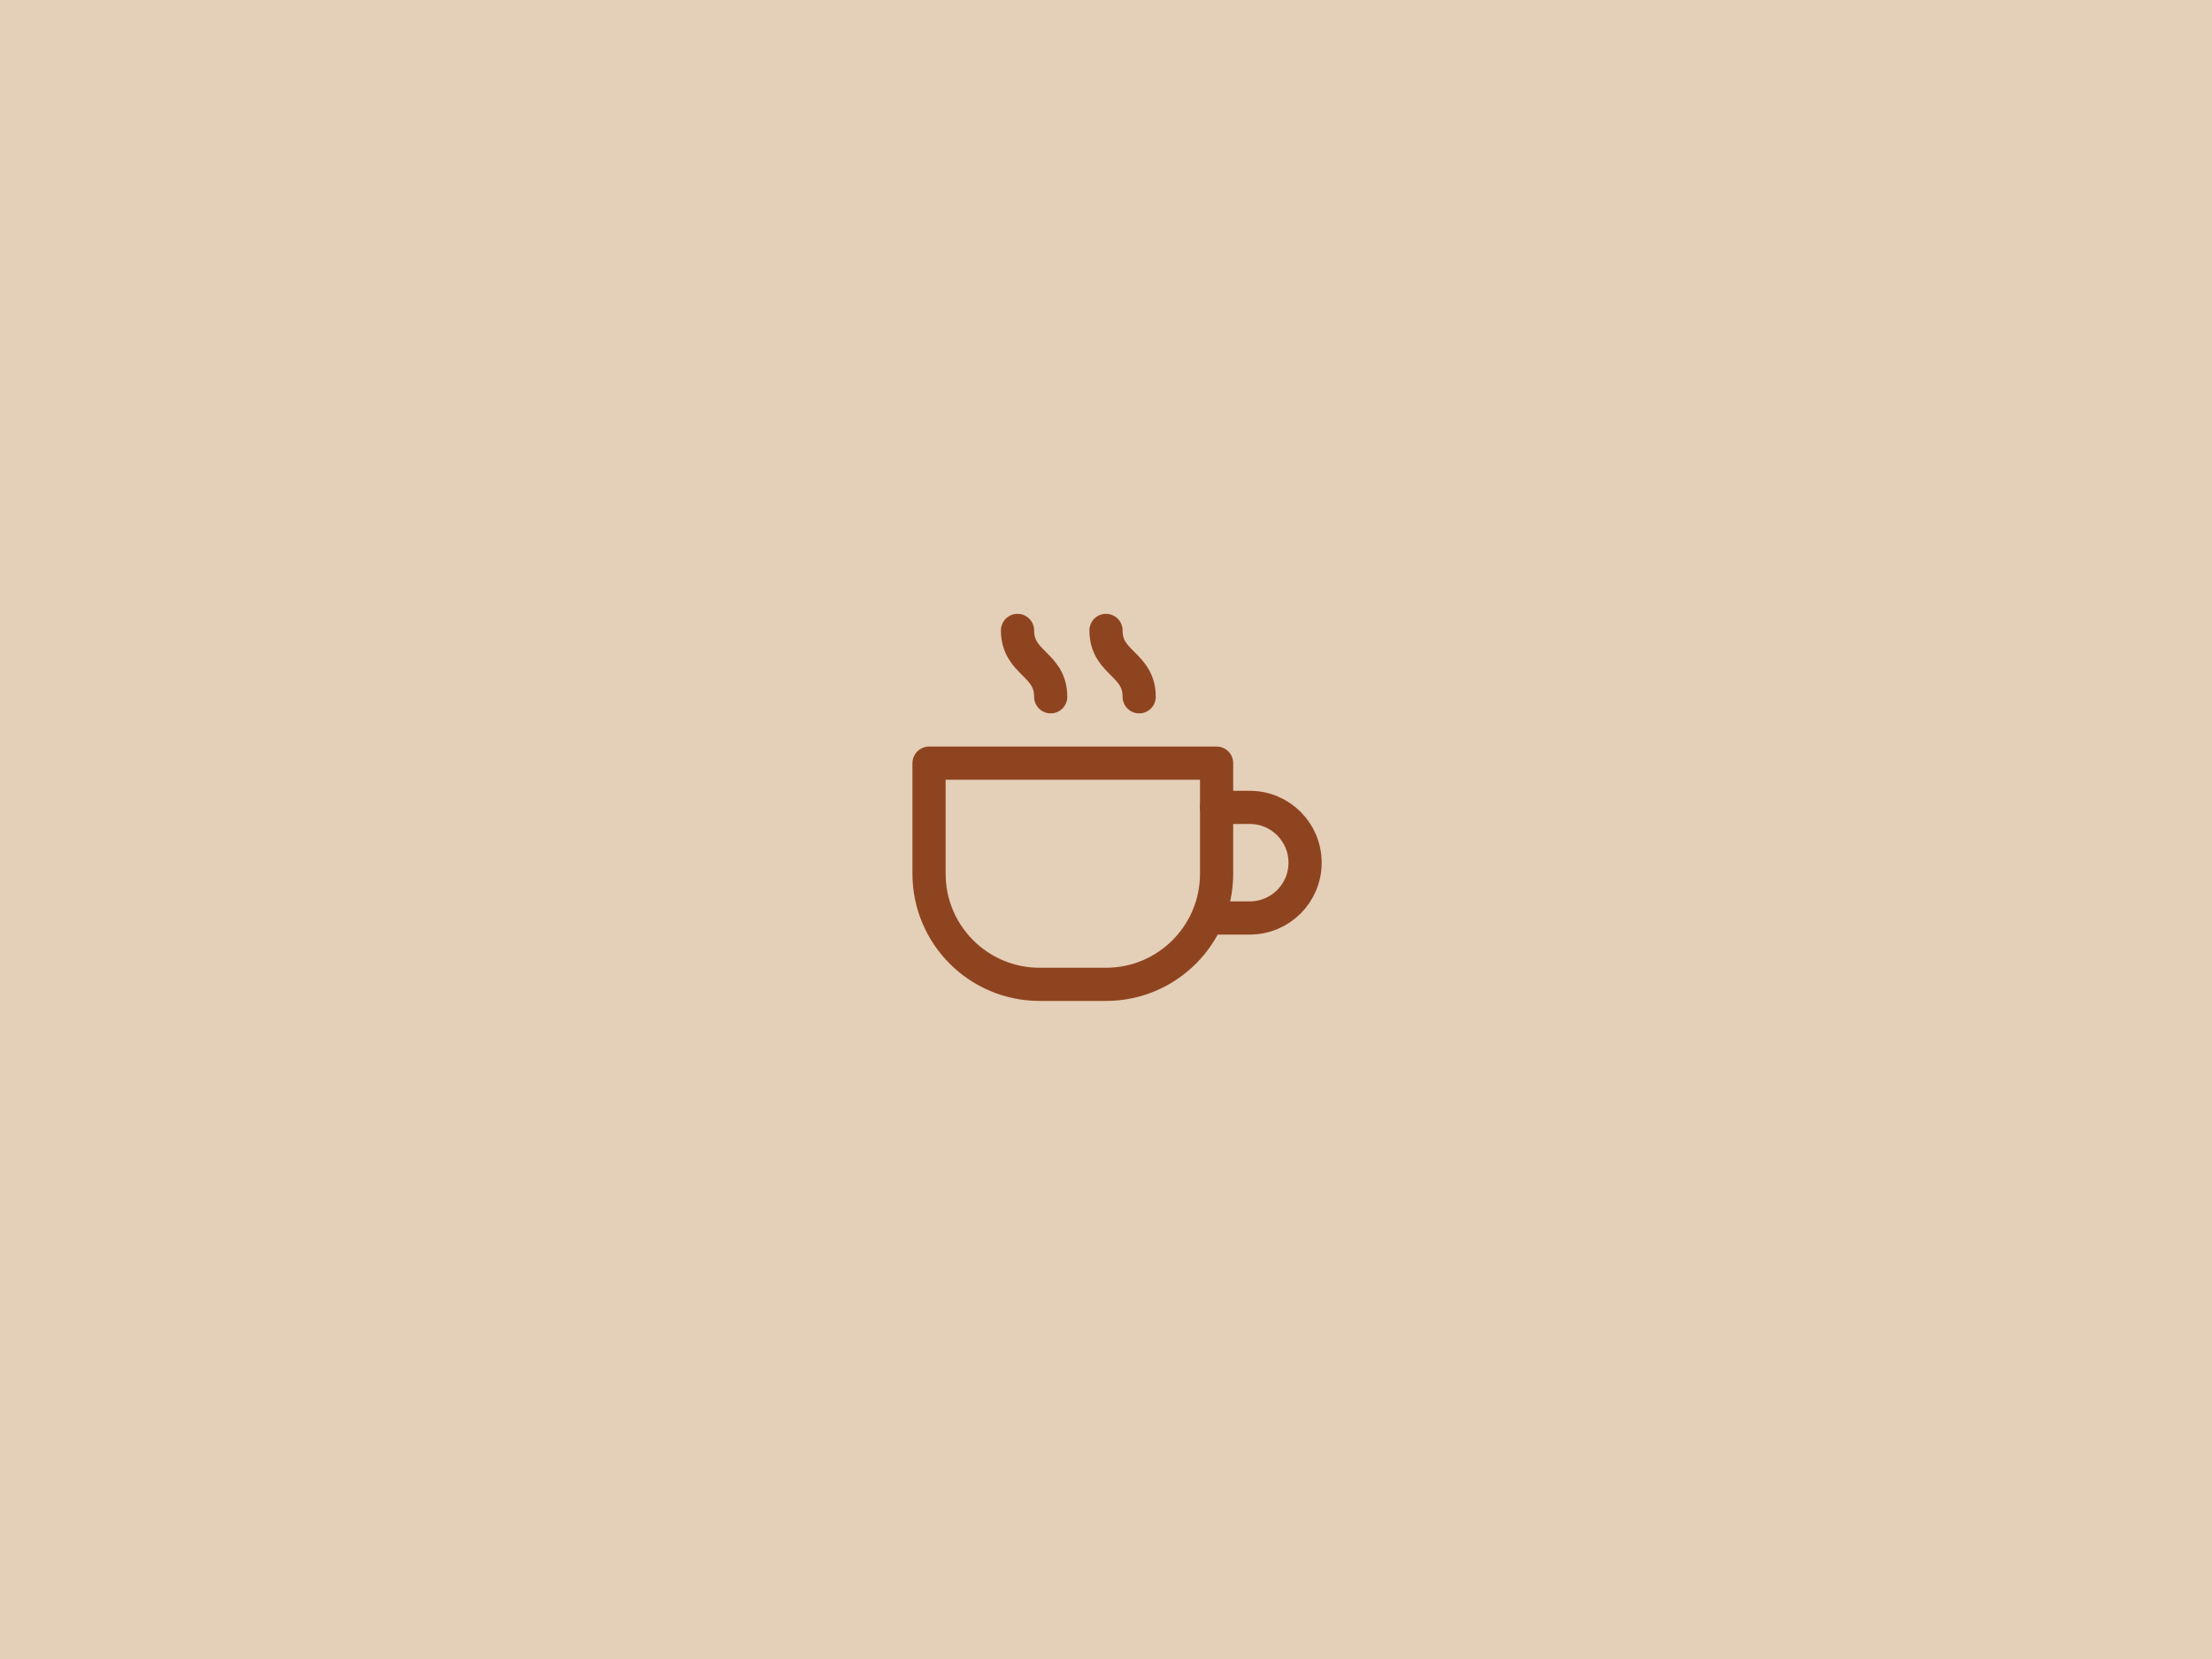
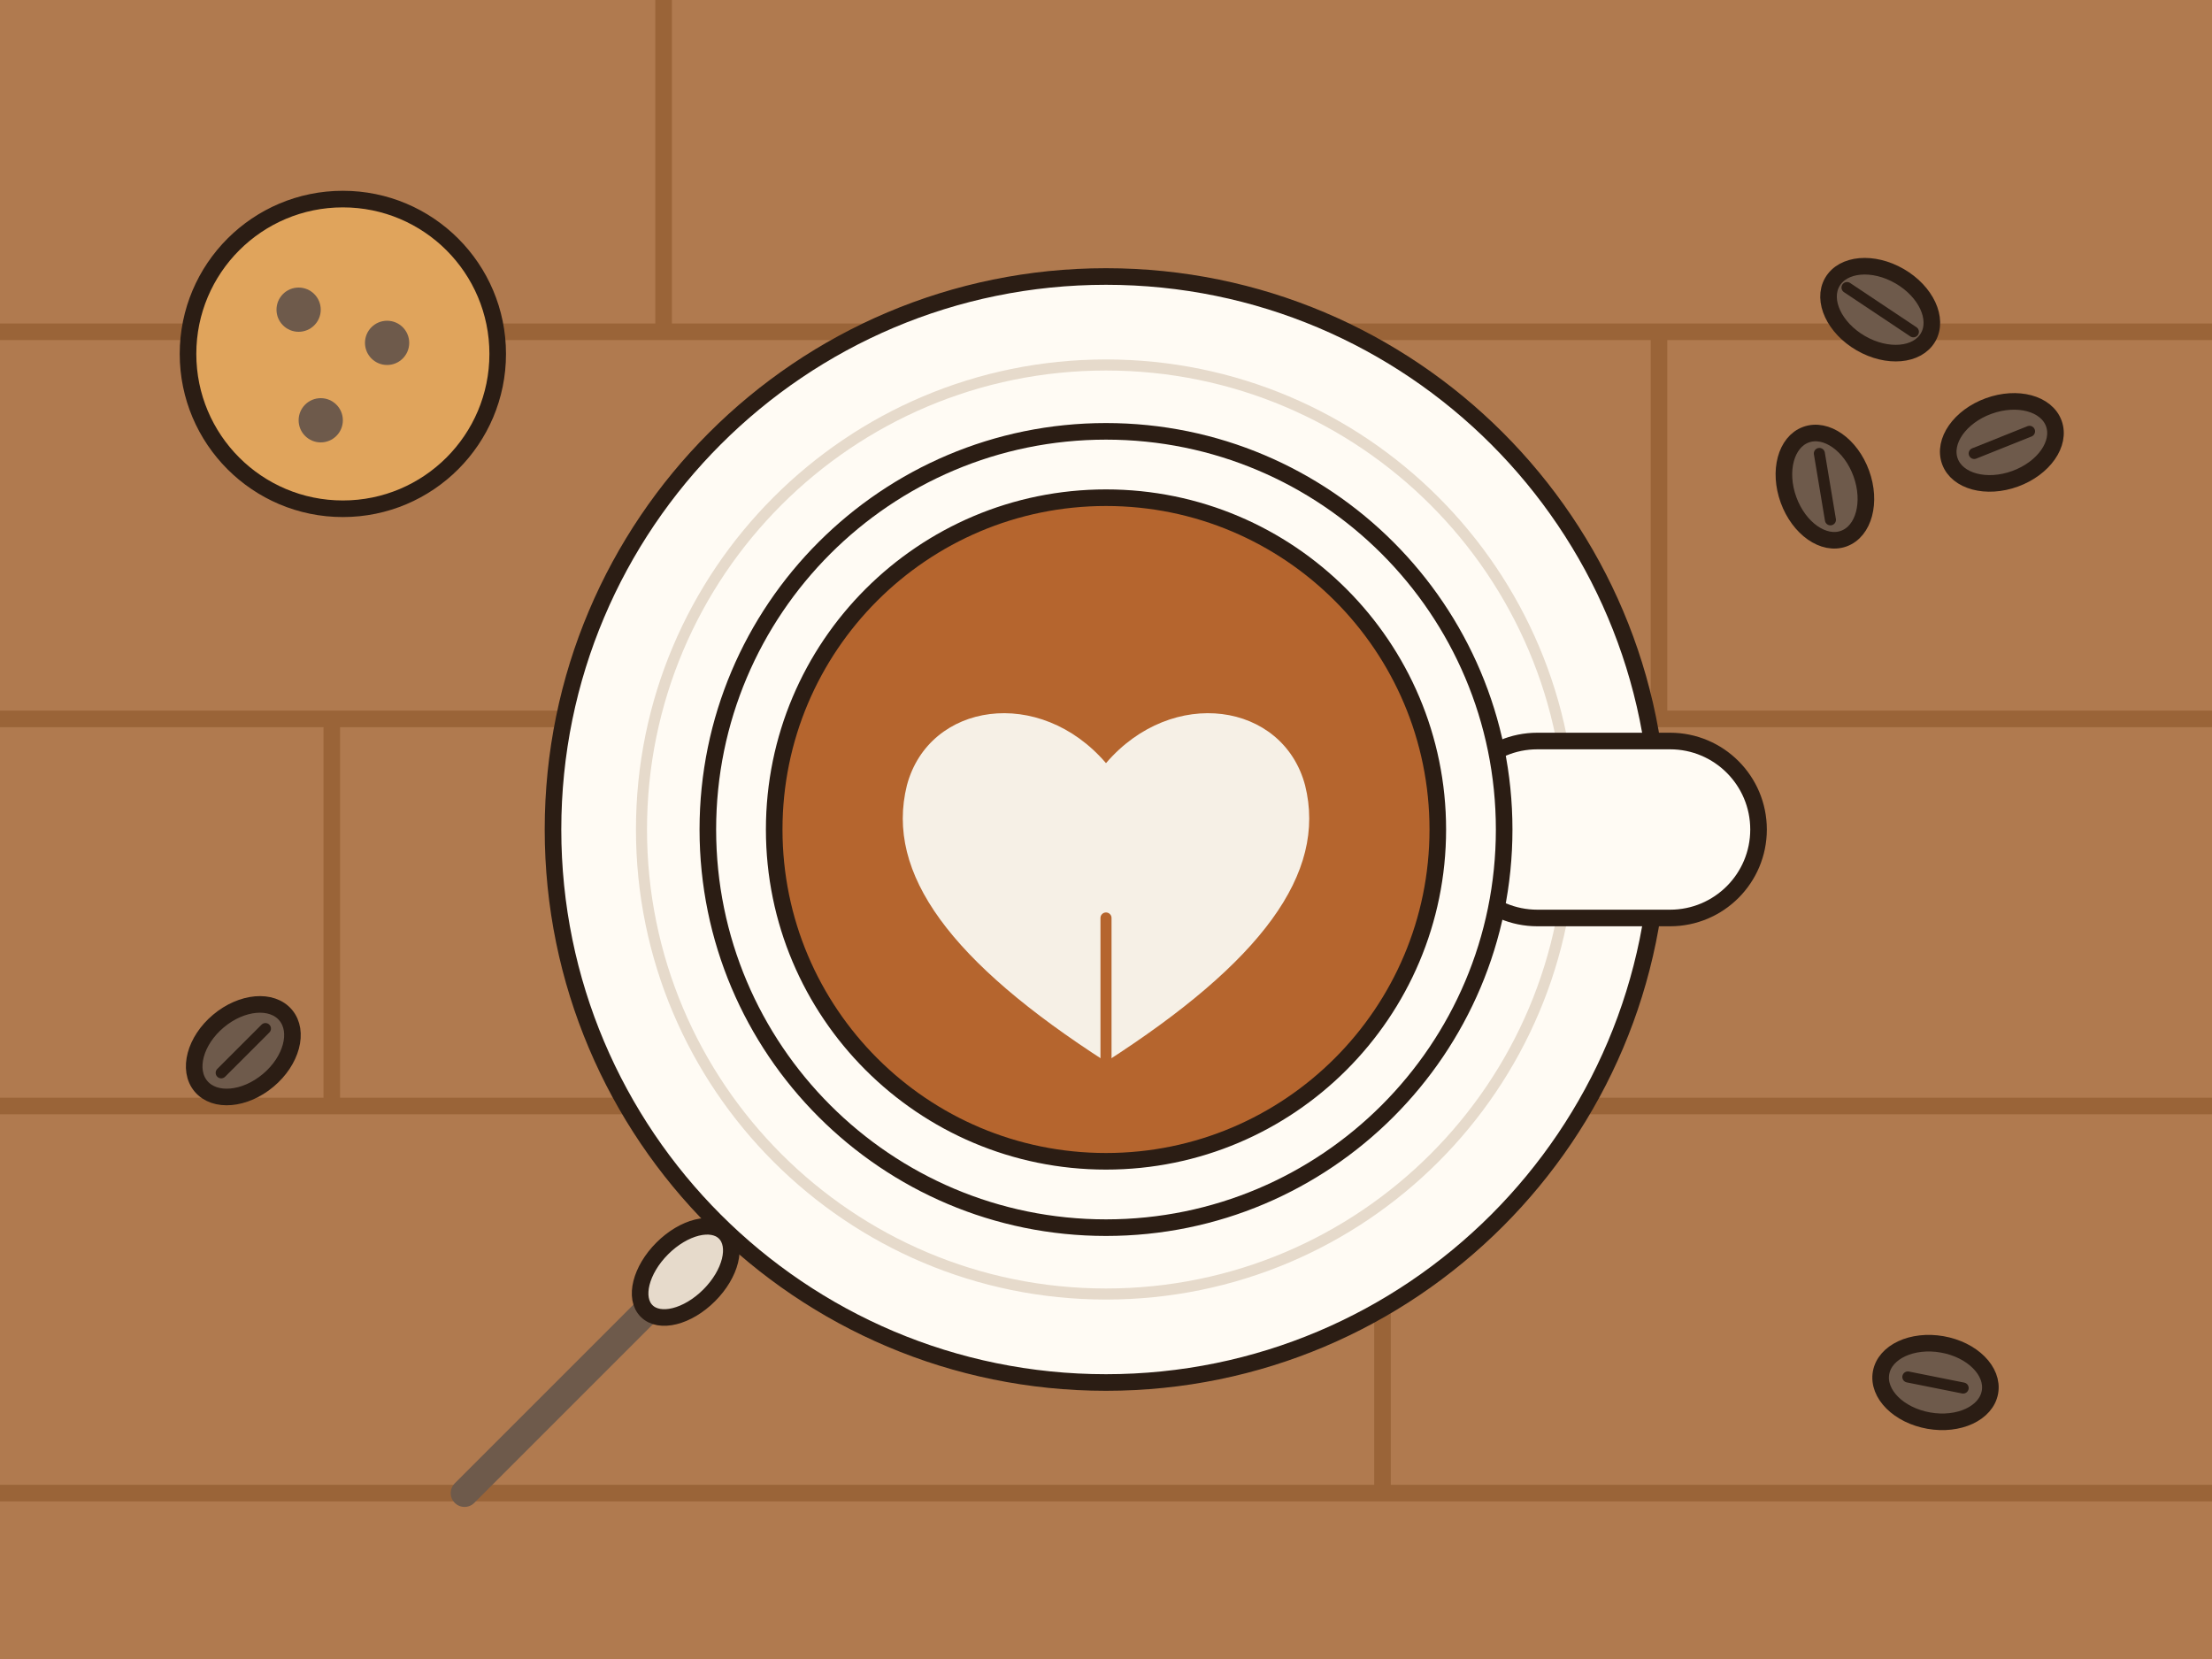
<svg xmlns="http://www.w3.org/2000/svg" viewBox="0 0 400 300">
-   <rect width="400" height="300" fill="#e4cfb8" />
-   <g transform="translate(152 102) scale(4)" fill="none" stroke="#8f4420" stroke-width="1.5" stroke-linecap="round" stroke-linejoin="round">
-     <path d="M4 9h13v5a5 5 0 0 1-5 5H9a5 5 0 0 1-5-5V9z" />
-     <path d="M17 11h1.5a2.5 2.5 0 0 1 0 5H17" />
-     <path d="M8 3c0 1.5 1.5 1.5 1.5 3" />
-     <path d="M12 3c0 1.5 1.5 1.5 1.5 3" />
+   <rect width="400" height="300" fill="#b07a4f" />
+   <path d="M0 60h400M0 130h400M0 200h400M0 270h400M120 0v60M300 60v70M60 130v70M250 200v70" stroke="#9a6438" stroke-width="3" />
+   <g stroke="#2b1d14" stroke-width="3" stroke-linejoin="round" stroke-linecap="round">
+     <circle cx="200" cy="150" r="100" fill="#fffbf4" />
+     <circle cx="200" cy="150" r="84" fill="none" stroke="#e6dacb" stroke-width="2" />
+     <rect x="262" y="134" width="56" height="32" rx="16" fill="#fffbf4" />
+     <circle cx="200" cy="150" r="72" fill="#fffbf4" />
+     <circle cx="200" cy="150" r="60" fill="#b5652e" />
+     <path d="M200 192c-28-18-40-34-36-50 4-15 24-18 36-4 12-14 32-11 36 4 4 16-8 32-36 50z" fill="#f6f0e6" stroke="none" />
+     <path d="M200 192v-26" fill="none" stroke="#b5652e" stroke-width="2" />
+     <path d="M118 236l-34 34" fill="none" stroke="#6e5a4b" stroke-width="5" />
+     <ellipse cx="124" cy="230" rx="10" ry="6" transform="rotate(-45 124 230)" fill="#e6dacb" />
+     <circle cx="62" cy="64" r="28" fill="#e0a45c" />
+     <circle cx="54" cy="56" r="4" fill="#6e5a4b" stroke="none" />
+     <circle cx="70" cy="62" r="4" fill="#6e5a4b" stroke="none" />
+     <circle cx="58" cy="76" r="4" fill="#6e5a4b" stroke="none" />
+     <g fill="#6e5a4b">
+       <ellipse cx="340" cy="56" rx="10" ry="7" transform="rotate(30 340 56)" />
+       <ellipse cx="362" cy="80" rx="10" ry="7" transform="rotate(-20 362 80)" />
+       <ellipse cx="330" cy="88" rx="10" ry="7" transform="rotate(70 330 88)" />
+       <ellipse cx="350" cy="250" rx="10" ry="7" transform="rotate(10 350 250)" />
+       <ellipse cx="44" cy="190" rx="10" ry="7" transform="rotate(-40 44 190)" />
+     </g>
+     <path d="M334 52l12 8M357 82l10-4M329 82l2 12M345 249l10 2M40 194l8-8" fill="none" stroke="#2b1d14" stroke-width="2" />
  </g>
</svg>
